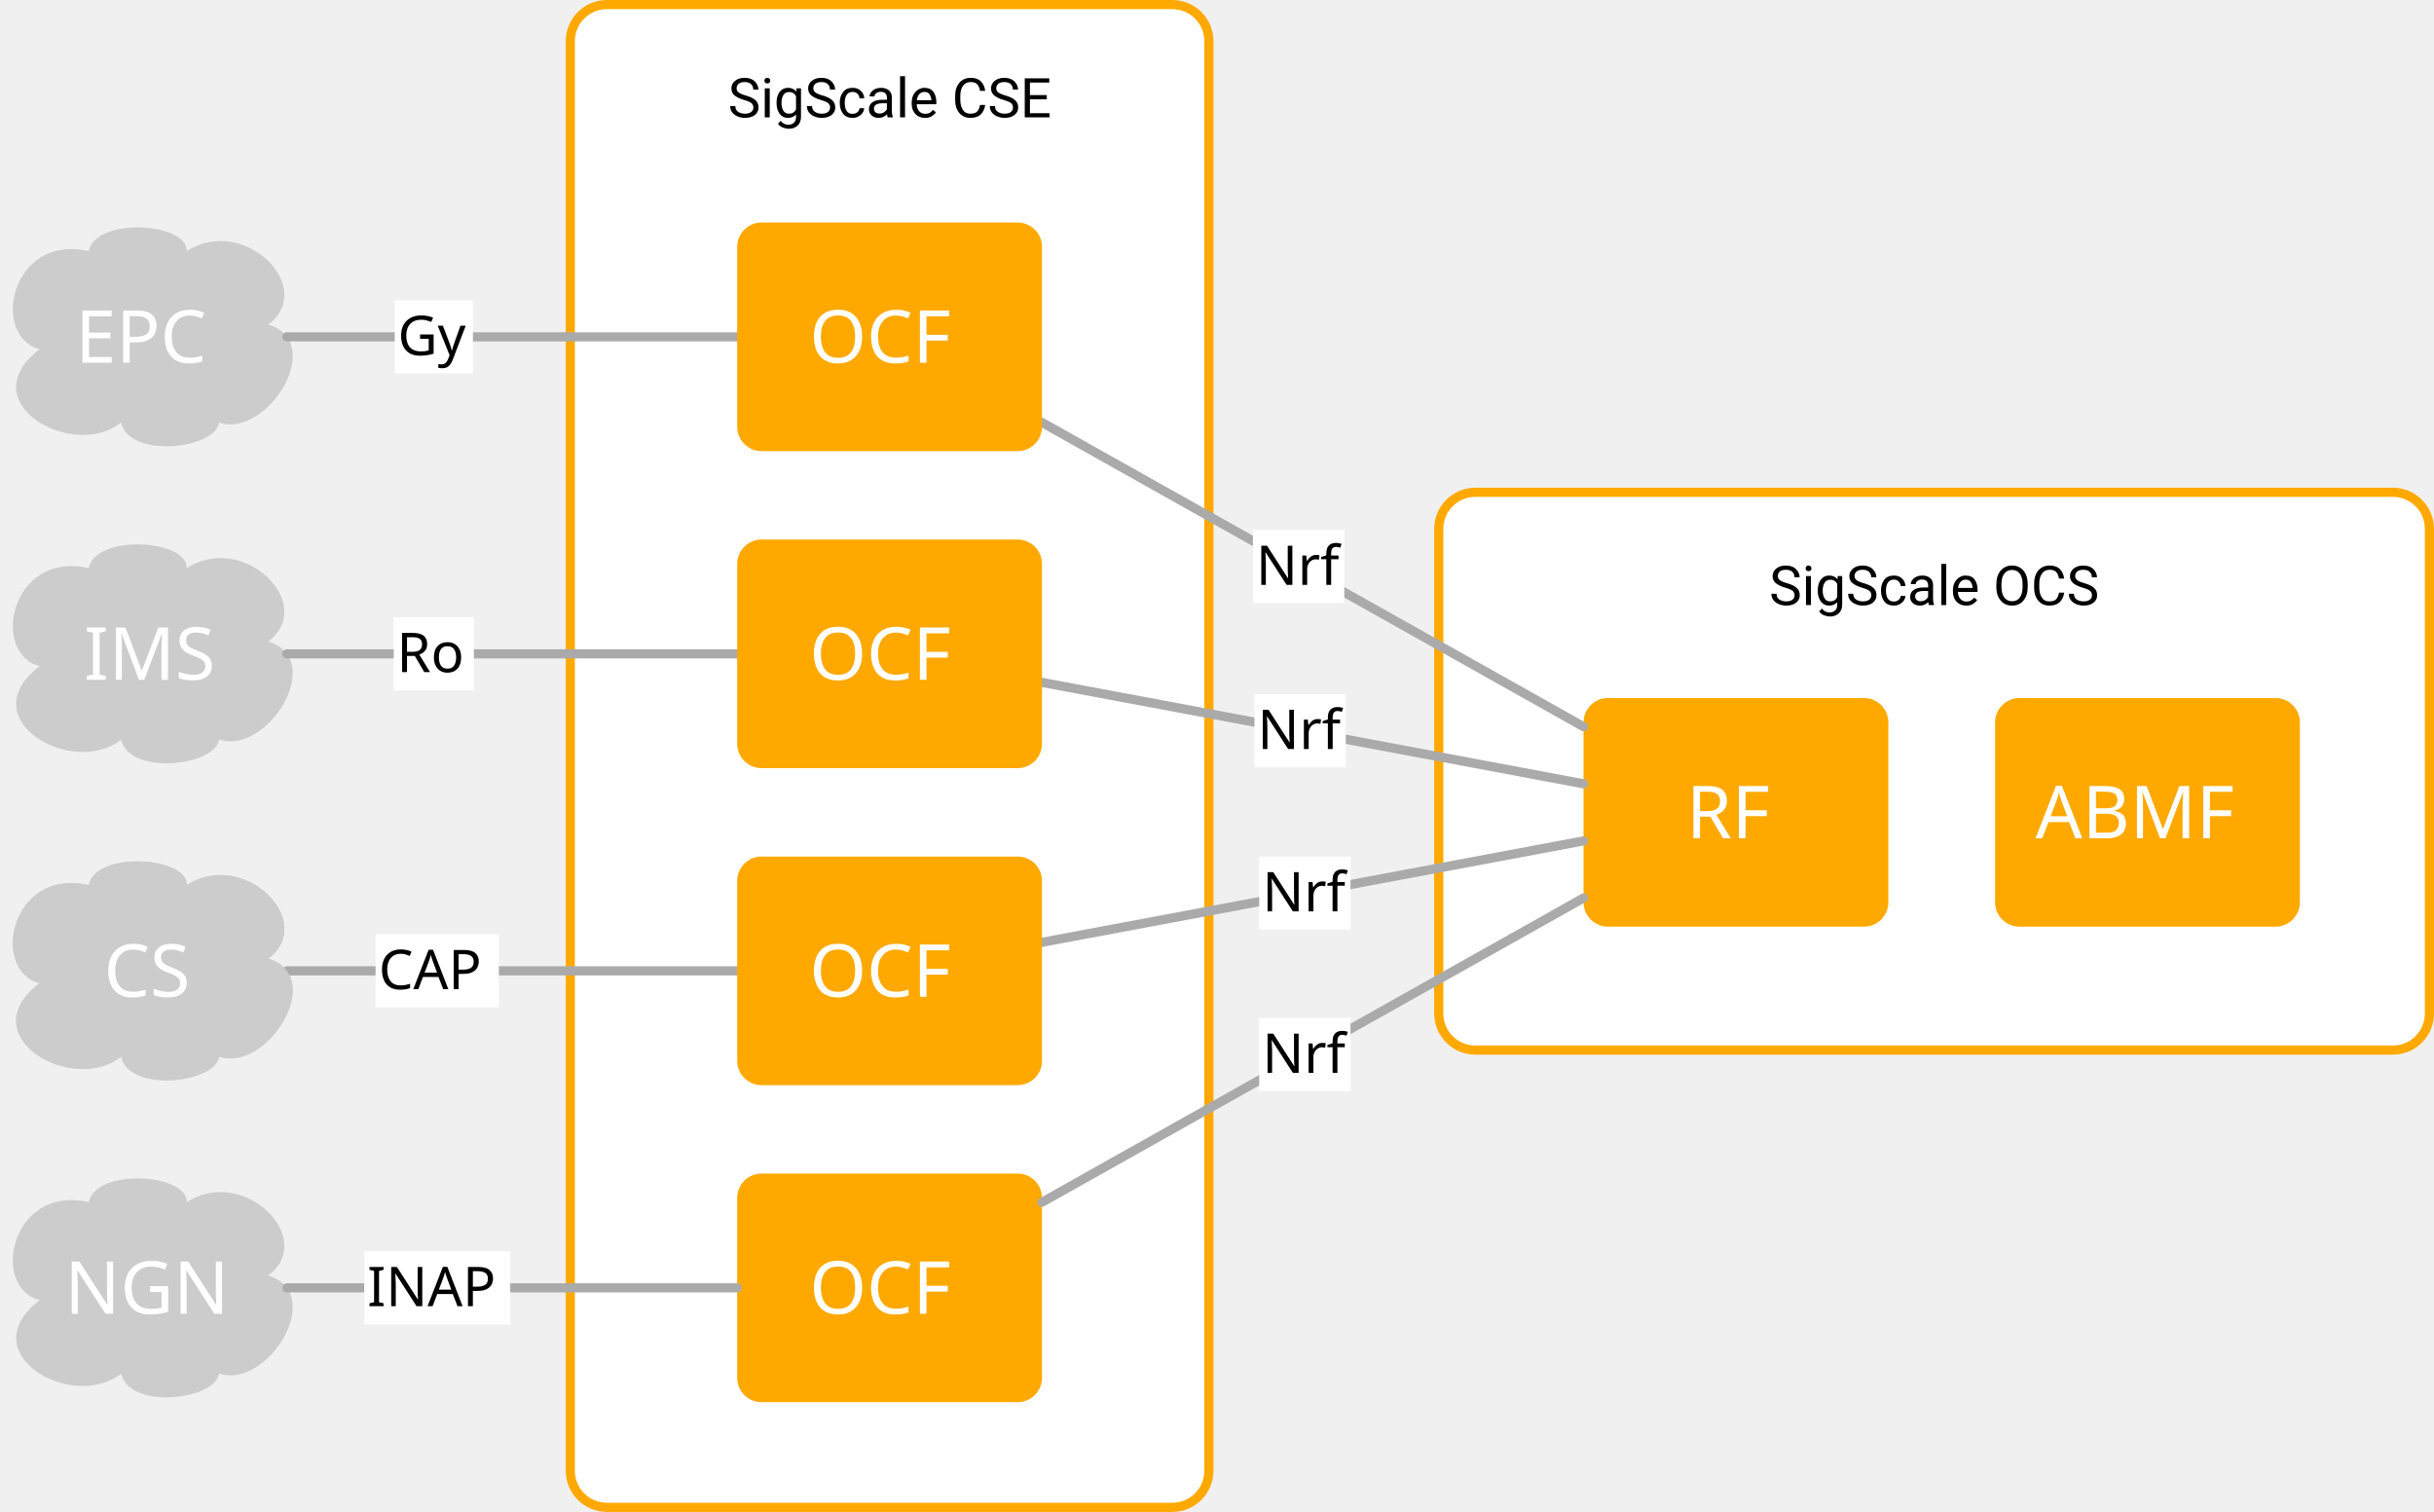
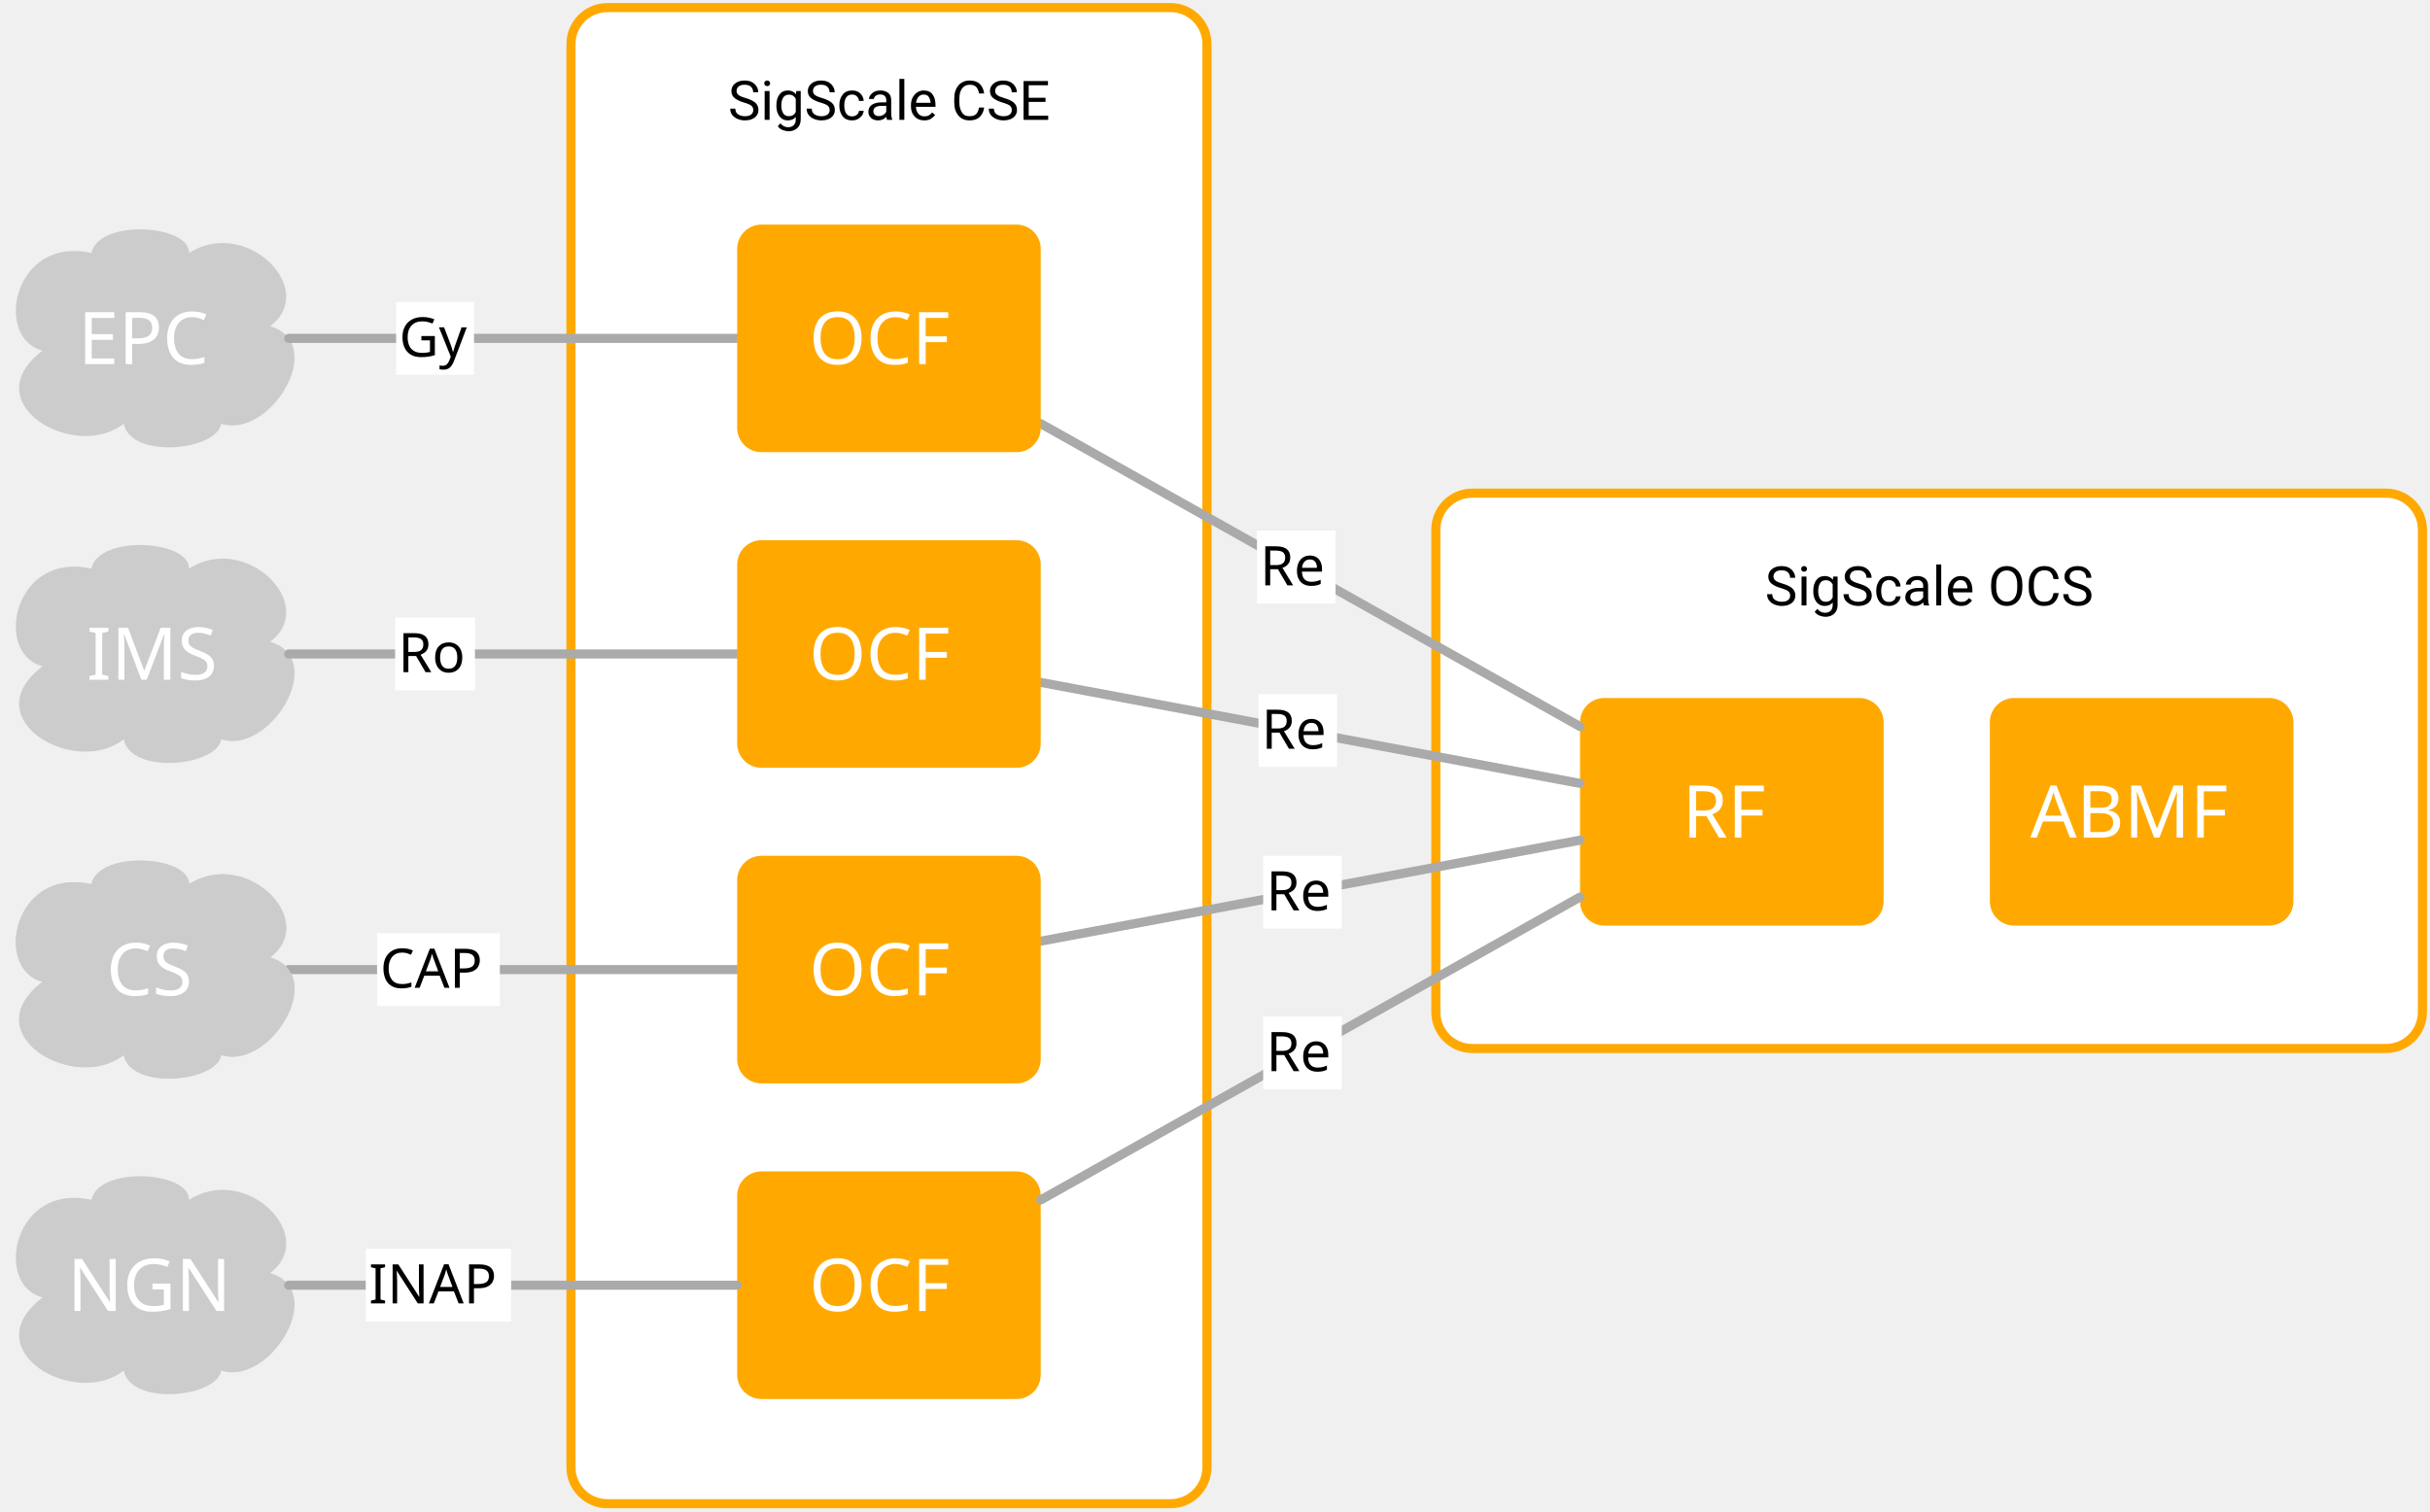
- <svg xmlns="http://www.w3.org/2000/svg" version="1.1" viewBox="266 604.5 798.5 496" width="798.5" height="496">
+ <svg xmlns="http://www.w3.org/2000/svg" version="1.1" viewBox="-277 -35.5 800.5 498" width="800.5" height="498">
  <defs />
-   <g id="CSE_Stacks" fill="none" stroke="none" fill-opacity="1" stroke-opacity="1" stroke-dasharray="none">
-     <g id="CSE_Stacks_Layer_1">
-       <g id="Graphic_26">
-         <path d="M 465.093 606 L 650.593 606 C 657.221 606 662.593 611.373 662.593 618 L 662.593 1087 C 662.593 1093.627 657.221 1099 650.593 1099 L 465.093 1099 C 458.466 1099 453.093 1093.627 453.093 1087 L 453.093 618 C 453.093 611.373 458.466 606 465.093 606 Z" fill="white" />
-         <path d="M 465.093 606 L 650.593 606 C 657.221 606 662.593 611.373 662.593 618 L 662.593 1087 C 662.593 1093.627 657.221 1099 650.593 1099 L 465.093 1099 C 458.466 1099 453.093 1093.627 453.093 1087 L 453.093 618 C 453.093 611.373 458.466 606 465.093 606 Z" stroke="#ffa900" stroke-linecap="round" stroke-linejoin="round" stroke-width="3" />
-         <text transform="translate(458.0933 626)" fill="black">
+   <g id="OCF_SLPs" fill="none" stroke="none" fill-opacity="1" stroke-opacity="1" stroke-dasharray="none">
+     <g id="OCF_SLPs_Layer_1">
+       <g id="Graphic_30">
+         <path d="M -76.907 -33 L 108.593 -33 C 115.221 -33 120.593 -27.627 120.593 -21 L 120.593 448 C 120.593 454.627 115.221 460 108.593 460 L -76.907 460 C -83.534 460 -88.907 454.627 -88.907 448 L -88.907 -21 C -88.907 -27.627 -83.534 -33 -76.907 -33 Z" fill="white" />
+         <path d="M -76.907 -33 L 108.593 -33 C 115.221 -33 120.593 -27.627 120.593 -21 L 120.593 448 C 120.593 454.627 115.221 460 108.593 460 L -76.907 460 C -83.534 460 -88.907 454.627 -88.907 448 L -88.907 -21 C -88.907 -27.627 -83.534 -33 -76.907 -33 Z" stroke="#ffa900" stroke-linecap="round" stroke-linejoin="round" stroke-width="3" />
+         <text transform="translate(-83.90666 -13)" fill="black">
          <tspan font-family="Roboto" font-size="18" fill="black" x="46.739" y="17">SigScale CSE</tspan>
        </text>
      </g>
-       <g id="Graphic_7">
-         <path d="M 750 766 L 1051 766 C 1057.627 766 1063 771.373 1063 778 L 1063 937 C 1063 943.627 1057.627 949 1051 949 L 750 949 C 743.373 949 738 943.627 738 937 L 738 778 C 738 771.373 743.373 766 750 766 Z" fill="white" />
-         <path d="M 750 766 L 1051 766 C 1057.627 766 1063 771.373 1063 778 L 1063 937 C 1063 943.627 1057.627 949 1051 949 L 750 949 C 743.373 949 738 943.627 738 937 L 738 778 C 738 771.373 743.373 766 750 766 Z" stroke="#ffa900" stroke-linecap="round" stroke-linejoin="round" stroke-width="3" />
-         <text transform="translate(743 786)" fill="black">
+       <g id="Graphic_29">
+         <path d="M 208 127 L 509 127 C 515.627 127 521 132.373 521 139 L 521 298 C 521 304.627 515.627 310 509 310 L 208 310 C 201.373 310 196 304.627 196 298 L 196 139 C 196 132.373 201.373 127 208 127 Z" fill="white" />
+         <path d="M 208 127 L 509 127 C 515.627 127 521 132.373 521 139 L 521 298 C 521 304.627 515.627 310 509 310 L 208 310 C 201.373 310 196 304.627 196 298 L 196 139 C 196 132.373 201.373 127 208 127 Z" stroke="#ffa900" stroke-linecap="round" stroke-linejoin="round" stroke-width="3" />
+         <text transform="translate(201 147)" fill="black">
          <tspan font-family="Roboto" font-size="18" fill="black" x="103.416" y="17">SigScale OCS</tspan>
        </text>
      </g>
-       <g id="Graphic_3">
-         <path d="M 793.5 833.5 L 877.5 833.5 C 881.918 833.5 885.5 837.082 885.5 841.5 L 885.5 900.5 C 885.5 904.918 881.918 908.5 877.5 908.5 L 793.5 908.5 C 789.082 908.5 785.5 904.918 785.5 900.5 L 785.5 841.5 C 785.5 837.082 789.082 833.5 793.5 833.5 Z" fill="#ffa900" />
-         <text transform="translate(790.5 856.5)" fill="white">
+       <g id="Graphic_28">
+         <path d="M 251.5 194.5 L 335.5 194.5 C 339.918 194.5 343.5 198.082 343.5 202.5 L 343.5 261.5 C 343.5 265.918 339.918 269.5 335.5 269.5 L 251.5 269.5 C 247.082 269.5 243.5 265.918 243.5 261.5 L 243.5 202.5 C 243.5 198.082 247.082 194.5 251.5 194.5 Z" fill="#ffa900" />
+         <text transform="translate(248.5 217.5)" fill="white">
          <tspan font-family="Montserrat" font-size="24" fill="white" x="28.728" y="23">RF</tspan>
        </text>
      </g>
-       <g id="Graphic_4">
-         <path d="M 928.5 833.5 L 1012.5 833.5 C 1016.918 833.5 1020.5 837.082 1020.5 841.5 L 1020.5 900.5 C 1020.5 904.918 1016.918 908.5 1012.5 908.5 L 928.5 908.5 C 924.082 908.5 920.5 904.918 920.5 900.5 L 920.5 841.5 C 920.5 837.082 924.082 833.5 928.5 833.5 Z" fill="#ffa900" />
-         <text transform="translate(925.5 856.5)" fill="white">
+       <g id="Graphic_27">
+         <path d="M 386.5 194.5 L 470.5 194.5 C 474.918 194.5 478.5 198.082 478.5 202.5 L 478.5 261.5 C 478.5 265.918 474.918 269.5 470.5 269.5 L 386.5 269.5 C 382.082 269.5 378.5 265.918 378.5 261.5 L 378.5 202.5 C 378.5 198.082 382.082 194.5 386.5 194.5 Z" fill="#ffa900" />
+         <text transform="translate(383.5 217.5)" fill="white">
          <tspan font-family="Montserrat" font-size="24" fill="white" x="8.292" y="23">ABMF</tspan>
        </text>
      </g>
-       <g id="Line_6">
-         <line x1="607.843" y1="743.092" x2="785.5" y2="842.908" stroke="#aaa" stroke-linecap="round" stroke-linejoin="round" stroke-width="3" />
+       <g id="Line_26">
+         <line x1="65.843" y1="104.092" x2="243.5" y2="203.908" stroke="#aaa" stroke-linecap="round" stroke-linejoin="round" stroke-width="3" />
      </g>
-       <g id="Graphic_5">
-         <rect x="677.037" y="778.383" width="29.954" height="24" fill="white" />
-         <text transform="translate(678.0373 779.3833)" fill="black">
-           <tspan font-family="Montserrat" font-size="18" fill="black" x="7727152e-19" y="17">Nrf</tspan>
+       <g id="Graphic_25">
+         <rect x="137.071" y="139.383" width="25.886" height="24" fill="white" />
+         <text transform="translate(138.0713 140.3833)" fill="black">
+           <tspan font-family="Montserrat" font-size="18" fill="black" x="0" y="17">Re</tspan>
+         </text>
+       </g>
+       <g id="Graphic_24">
+         <path d="M -262.963 80.028 C -279.125 76 -272.68 42.089 -246.898 47.875 C -244.506 36.596 -214.525 38.426 -214.721 47.875 C -195.922 35.79 -171.898 59.887 -188.012 71.972 C -168.676 77.831 -188.256 109.398 -204.125 104.125 C -205.395 112.914 -233.764 115.99 -236.254 104.125 C -252.318 116.796 -285.814 97.314 -262.963 80.028 Z" fill="#ccc" />
+         <text transform="translate(-256 61.5)" fill="white">
+           <tspan font-family="Montserrat" font-size="24" fill="white" x="4.728" y="23">EPC</tspan>
+         </text>
+       </g>
+       <g id="Graphic_23">
+         <path d="M -262.963 184.028 C -279.125 180 -272.68 146.089 -246.898 151.875 C -244.506 140.596 -214.525 142.427 -214.721 151.875 C -195.922 139.79 -171.898 163.887 -188.012 175.972 C -168.676 181.831 -188.256 213.398 -204.125 208.125 C -205.395 216.914 -233.764 219.99 -236.254 208.125 C -252.318 220.796 -285.814 201.314 -262.963 184.028 Z" fill="#ccc" />
+         <text transform="translate(-256 165.5)" fill="white">
+           <tspan font-family="Montserrat" font-size="24" fill="white" x="7.536" y="23">IMS</tspan>
+         </text>
+       </g>
+       <g id="Line_22">
+         <line x1="-181.889" y1="180" x2="-34.157" y2="180" stroke="#aaa" stroke-linecap="round" stroke-linejoin="round" stroke-width="3" />
+       </g>
+       <g id="Graphic_21">
+         <rect x="-146.836" y="168" width="26.3" height="24" fill="white" />
+         <text transform="translate(-145.8363 169)" fill="black">
+           <tspan font-family="Montserrat" font-size="18" fill="black" x="0" y="17">Ro</tspan>
+         </text>
+       </g>
+       <g id="Line_20">
+         <line x1="-181.889" y1="76" x2="-34.157" y2="76" stroke="#aaa" stroke-linecap="round" stroke-linejoin="round" stroke-width="3" />
+       </g>
+       <g id="Graphic_19">
+         <rect x="-146.513" y="64" width="25.67" height="24" fill="white" />
+         <text transform="translate(-145.5132 65)" fill="black">
+           <tspan font-family="Montserrat" font-size="18" fill="black" x="0" y="17">Gy</tspan>
+         </text>
+       </g>
+       <g id="Line_18">
+         <line x1="65.843" y1="189.364" x2="243.5" y2="222.636" stroke="#aaa" stroke-linecap="round" stroke-linejoin="round" stroke-width="3" />
+       </g>
+       <g id="Graphic_17">
+         <rect x="137.575" y="193.222" width="25.886" height="24" fill="white" />
+         <text transform="translate(138.5751 194.2221)" fill="black">
+           <tspan font-family="Montserrat" font-size="18" fill="black" x="0" y="17">Re</tspan>
+         </text>
+       </g>
+       <g id="Graphic_16">
+         <path d="M -262.963 288.028 C -279.125 284 -272.68 250.089 -246.898 255.875 C -244.506 244.596 -214.525 246.427 -214.721 255.875 C -195.922 243.79 -171.898 267.887 -188.012 279.972 C -168.676 285.831 -188.256 317.398 -204.125 312.125 C -205.395 320.914 -233.764 323.99 -236.254 312.125 C -252.318 324.796 -285.814 305.313 -262.963 288.028 Z" fill="#ccc" />
+         <text transform="translate(-256 269.5)" fill="white">
+           <tspan font-family="Montserrat" font-size="24" fill="white" x="14.04" y="23">CS</tspan>
+         </text>
+       </g>
+       <g id="Line_15">
+         <line x1="-181.889" y1="284" x2="-34.157" y2="284" stroke="#aaa" stroke-linecap="round" stroke-linejoin="round" stroke-width="3" />
+       </g>
+       <g id="Graphic_14">
+         <rect x="-152.783" y="272" width="40.448" height="24" fill="white" />
+         <text transform="translate(-151.7833 273)" fill="black">
+           <tspan font-family="Montserrat" font-size="18" fill="black" x="15987212e-20" y="17">CAP</tspan>
+         </text>
+       </g>
+       <g id="Line_13">
+         <line x1="65.843" y1="274.636" x2="243.5" y2="241.364" stroke="#aaa" stroke-linecap="round" stroke-linejoin="round" stroke-width="3" />
+       </g>
+       <g id="Graphic_12">
+         <rect x="139.125" y="246.488" width="25.886" height="24" fill="white" />
+         <text transform="translate(140.1246 247.4877)" fill="black">
+           <tspan font-family="Montserrat" font-size="18" fill="black" x="0" y="17">Re</tspan>
        </text>
      </g>
      <g id="Graphic_11">
-         <path d="M 279.037 719.028 C 262.875 715 269.32 681.089 295.102 686.875 C 297.494 675.596 327.475 677.427 327.279 686.875 C 346.078 674.79 370.102 698.887 353.988 710.972 C 373.324 716.831 353.744 748.398 337.875 743.125 C 336.605 751.914 308.236 754.99 305.746 743.125 C 289.682 755.796 256.186 736.313 279.037 719.028 Z" fill="#ccc" />
-         <text transform="translate(286 700.5)" fill="white">
-           <tspan font-family="Montserrat" font-size="24" fill="white" x="4.728" y="23">EPC</tspan>
-         </text>
-       </g>
-       <g id="Graphic_12">
-         <path d="M 279.037 823.028 C 262.875 819 269.32 785.089 295.102 790.875 C 297.494 779.596 327.475 781.427 327.279 790.875 C 346.078 778.79 370.102 802.887 353.988 814.972 C 373.324 820.831 353.744 852.398 337.875 847.125 C 336.605 855.914 308.236 858.99 305.746 847.125 C 289.682 859.796 256.186 840.313 279.037 823.028 Z" fill="#ccc" />
-         <text transform="translate(286 804.5)" fill="white">
-           <tspan font-family="Montserrat" font-size="24" fill="white" x="7.536" y="23">IMS</tspan>
-         </text>
-       </g>
-       <g id="Line_15">
-         <line x1="360.111" y1="819" x2="507.843" y2="819" stroke="#aaa" stroke-linecap="round" stroke-linejoin="round" stroke-width="3" />
-       </g>
-       <g id="Graphic_14">
-         <rect x="395.164" y="807" width="26.3" height="24" fill="white" />
-         <text transform="translate(396.1637 808)" fill="black">
-           <tspan font-family="Montserrat" font-size="18" fill="black" x="0" y="17">Ro</tspan>
-         </text>
-       </g>
-       <g id="Line_17">
-         <line x1="360.111" y1="715" x2="507.843" y2="715" stroke="#aaa" stroke-linecap="round" stroke-linejoin="round" stroke-width="3" />
-       </g>
-       <g id="Graphic_16">
-         <rect x="395.487" y="703" width="25.67" height="24" fill="white" />
-         <text transform="translate(396.4868 704)" fill="black">
-           <tspan font-family="Montserrat" font-size="18" fill="black" x="0" y="17">Gy</tspan>
-         </text>
-       </g>
-       <g id="Line_19">
-         <line x1="607.843" y1="828.364" x2="785.5" y2="861.636" stroke="#aaa" stroke-linecap="round" stroke-linejoin="round" stroke-width="3" />
-       </g>
-       <g id="Graphic_18">
-         <rect x="677.541" y="832.222" width="29.954" height="24" fill="white" />
-         <text transform="translate(678.5411 833.2221)" fill="black">
-           <tspan font-family="Montserrat" font-size="18" fill="black" x="7727152e-19" y="17">Nrf</tspan>
-         </text>
-       </g>
-       <g id="Graphic_21">
-         <path d="M 279.037 927.028 C 262.875 923 269.32 889.089 295.102 894.875 C 297.494 883.596 327.475 885.427 327.279 894.875 C 346.078 882.79 370.102 906.887 353.988 918.972 C 373.324 924.831 353.744 956.398 337.875 951.125 C 336.605 959.914 308.236 962.99 305.746 951.125 C 289.682 963.796 256.186 944.313 279.037 927.028 Z" fill="#ccc" />
-         <text transform="translate(286 908.5)" fill="white">
+         <path d="M -262.963 288.028 C -279.125 284 -272.68 250.089 -246.898 255.875 C -244.506 244.596 -214.525 246.427 -214.721 255.875 C -195.922 243.79 -171.898 267.887 -188.012 279.972 C -168.676 285.831 -188.256 317.398 -204.125 312.125 C -205.395 320.914 -233.764 323.99 -236.254 312.125 C -252.318 324.796 -285.814 305.313 -262.963 288.028 Z" fill="#ccc" />
+         <text transform="translate(-256 269.5)" fill="white">
          <tspan font-family="Montserrat" font-size="24" fill="white" x="14.04" y="23">CS</tspan>
        </text>
      </g>
-       <g id="Line_23">
-         <line x1="360.111" y1="923" x2="507.843" y2="923" stroke="#aaa" stroke-linecap="round" stroke-linejoin="round" stroke-width="3" />
-       </g>
-       <g id="Graphic_22">
-         <rect x="389.217" y="911" width="40.448" height="24" fill="white" />
-         <text transform="translate(390.2167 912)" fill="black">
-           <tspan font-family="Montserrat" font-size="18" fill="black" x="15987212e-20" y="17">CAP</tspan>
-         </text>
-       </g>
-       <g id="Line_25">
-         <line x1="607.843" y1="913.636" x2="785.5" y2="880.364" stroke="#aaa" stroke-linecap="round" stroke-linejoin="round" stroke-width="3" />
-       </g>
-       <g id="Graphic_24">
-         <rect x="679.091" y="885.488" width="29.954" height="24" fill="white" />
-         <text transform="translate(680.0906 886.4877)" fill="black">
-           <tspan font-family="Montserrat" font-size="18" fill="black" x="7727152e-19" y="17">Nrf</tspan>
-         </text>
-       </g>
-       <g id="Graphic_28">
-         <path d="M 279.037 927.028 C 262.875 923 269.32 889.089 295.102 894.875 C 297.494 883.596 327.475 885.427 327.279 894.875 C 346.078 882.79 370.102 906.887 353.988 918.972 C 373.324 924.831 353.744 956.398 337.875 951.125 C 336.605 959.914 308.236 962.99 305.746 951.125 C 289.682 963.796 256.186 944.313 279.037 927.028 Z" fill="#ccc" />
-         <text transform="translate(286 908.5)" fill="white">
-           <tspan font-family="Montserrat" font-size="24" fill="white" x="14.04" y="23">CS</tspan>
-         </text>
-       </g>
-       <g id="Graphic_2">
-         <path d="M 515.843 677.5 L 599.843 677.5 C 604.262 677.5 607.843 681.082 607.843 685.5 L 607.843 744.5 C 607.843 748.918 604.262 752.5 599.843 752.5 L 515.843 752.5 C 511.425 752.5 507.843 748.918 507.843 744.5 L 507.843 685.5 C 507.843 681.082 511.425 677.5 515.843 677.5 Z" fill="#ffa900" />
-         <text transform="translate(512.8433 700.5)" fill="white">
+       <g id="Graphic_10">
+         <path d="M -26.157 38.5 L 57.843 38.5 C 62.262 38.5 65.843 42.082 65.843 46.5 L 65.843 105.5 C 65.843 109.918 62.262 113.5 57.843 113.5 L -26.157 113.5 C -30.575 113.5 -34.157 109.918 -34.157 105.5 L -34.157 46.5 C -34.157 42.082 -30.575 38.5 -26.157 38.5 Z" fill="#ffa900" />
+         <text transform="translate(-29.15666 61.5)" fill="white">
          <tspan font-family="Montserrat" font-size="24" fill="white" x="18.708" y="23">OCF</tspan>
        </text>
      </g>
-       <g id="Graphic_13">
-         <path d="M 515.843 781.5 L 599.843 781.5 C 604.262 781.5 607.843 785.082 607.843 789.5 L 607.843 848.5 C 607.843 852.918 604.262 856.5 599.843 856.5 L 515.843 856.5 C 511.425 856.5 507.843 852.918 507.843 848.5 L 507.843 789.5 C 507.843 785.082 511.425 781.5 515.843 781.5 Z" fill="#ffa900" />
-         <text transform="translate(512.8433 804.5)" fill="white">
+       <g id="Graphic_9">
+         <path d="M -26.157 142.5 L 57.843 142.5 C 62.262 142.5 65.843 146.082 65.843 150.5 L 65.843 209.5 C 65.843 213.918 62.262 217.5 57.843 217.5 L -26.157 217.5 C -30.575 217.5 -34.157 213.918 -34.157 209.5 L -34.157 150.5 C -34.157 146.082 -30.575 142.5 -26.157 142.5 Z" fill="#ffa900" />
+         <text transform="translate(-29.15666 165.5)" fill="white">
          <tspan font-family="Montserrat" font-size="24" fill="white" x="18.708" y="23">OCF</tspan>
        </text>
      </g>
-       <g id="Graphic_20">
-         <path d="M 515.843 885.5 L 599.843 885.5 C 604.262 885.5 607.843 889.082 607.843 893.5 L 607.843 952.5 C 607.843 956.918 604.262 960.5 599.843 960.5 L 515.843 960.5 C 511.425 960.5 507.843 956.918 507.843 952.5 L 507.843 893.5 C 507.843 889.082 511.425 885.5 515.843 885.5 Z" fill="#ffa900" />
-         <text transform="translate(512.8433 908.5)" fill="white">
+       <g id="Graphic_8">
+         <path d="M -26.157 246.5 L 57.843 246.5 C 62.262 246.5 65.843 250.082 65.843 254.5 L 65.843 313.5 C 65.843 317.918 62.262 321.5 57.843 321.5 L -26.157 321.5 C -30.575 321.5 -34.157 317.918 -34.157 313.5 L -34.157 254.5 C -34.157 250.082 -30.575 246.5 -26.157 246.5 Z" fill="#ffa900" />
+         <text transform="translate(-29.15666 269.5)" fill="white">
          <tspan font-family="Montserrat" font-size="24" fill="white" x="18.708" y="23">OCF</tspan>
        </text>
      </g>
-       <g id="Graphic_30">
-         <path d="M 515.843 989.5 L 599.843 989.5 C 604.262 989.5 607.843 993.082 607.843 997.5 L 607.843 1056.5 C 607.843 1060.918 604.262 1064.5 599.843 1064.5 L 515.843 1064.5 C 511.425 1064.5 507.843 1060.918 507.843 1056.5 L 507.843 997.5 C 507.843 993.082 511.425 989.5 515.843 989.5 Z" fill="#ffa900" />
-         <text transform="translate(512.8433 1012.5)" fill="white">
+       <g id="Graphic_7">
+         <path d="M -26.157 350.5 L 57.843 350.5 C 62.262 350.5 65.843 354.082 65.843 358.5 L 65.843 417.5 C 65.843 421.918 62.262 425.5 57.843 425.5 L -26.157 425.5 C -30.575 425.5 -34.157 421.918 -34.157 417.5 L -34.157 358.5 C -34.157 354.082 -30.575 350.5 -26.157 350.5 Z" fill="#ffa900" />
+         <text transform="translate(-29.15666 373.5)" fill="white">
          <tspan font-family="Montserrat" font-size="24" fill="white" x="18.708" y="23">OCF</tspan>
        </text>
      </g>
-       <g id="Graphic_29">
-         <path d="M 279.037 1031.028 C 262.875 1027 269.32 993.089 295.102 998.875 C 297.494 987.596 327.475 989.427 327.279 998.875 C 346.078 986.79 370.102 1010.887 353.988 1022.972 C 373.324 1028.831 353.744 1060.398 337.875 1055.125 C 336.605 1063.914 308.236 1066.99 305.746 1055.125 C 289.682 1067.796 256.186 1048.313 279.037 1031.028 Z" fill="#ccc" />
-         <text transform="translate(286 1012.5)" fill="white">
+       <g id="Graphic_6">
+         <path d="M -262.963 392.028 C -279.125 388 -272.68 354.089 -246.898 359.875 C -244.506 348.596 -214.525 350.426 -214.721 359.875 C -195.922 347.79 -171.898 371.887 -188.012 383.972 C -168.676 389.831 -188.256 421.398 -204.125 416.125 C -205.395 424.914 -233.764 427.99 -236.254 416.125 C -252.318 428.796 -285.814 409.313 -262.963 392.028 Z" fill="#ccc" />
+         <text transform="translate(-256 373.5)" fill="white">
          <tspan font-family="Montserrat" font-size="24" fill="white" x="1.212" y="23">NGN</tspan>
        </text>
      </g>
-       <g id="Line_32">
-         <line x1="360.111" y1="1027" x2="507.843" y2="1027" stroke="#aaa" stroke-linecap="round" stroke-linejoin="round" stroke-width="3" />
+       <g id="Line_5">
+         <line x1="-181.889" y1="388" x2="-34.157" y2="388" stroke="#aaa" stroke-linecap="round" stroke-linejoin="round" stroke-width="3" />
      </g>
-       <g id="Graphic_31">
-         <rect x="385.491" y="1015" width="47.9" height="24" fill="white" />
-         <text transform="translate(386.4907 1016)" fill="black">
+       <g id="Graphic_4">
+         <rect x="-156.509" y="376" width="47.9" height="24" fill="white" />
+         <text transform="translate(-155.5093 377)" fill="black">
          <tspan font-family="Montserrat" font-size="18" fill="black" x="7283063e-19" y="17">INAP</tspan>
        </text>
      </g>
-       <g id="Line_36">
-         <line x1="607.843" y1="998.908" x2="785.5" y2="899.092" stroke="#aaa" stroke-linecap="round" stroke-linejoin="round" stroke-width="3" />
+       <g id="Line_3">
+         <line x1="65.843" y1="359.908" x2="243.5" y2="260.092" stroke="#aaa" stroke-linecap="round" stroke-linejoin="round" stroke-width="3" />
      </g>
-       <g id="Graphic_35">
-         <rect x="679.091" y="938.463" width="29.954" height="24" fill="white" />
-         <text transform="translate(680.0906 939.4631)" fill="black">
-           <tspan font-family="Montserrat" font-size="18" fill="black" x="7727152e-19" y="17">Nrf</tspan>
+       <g id="Graphic_2">
+         <rect x="139.125" y="299.463" width="25.886" height="24" fill="white" />
+         <text transform="translate(140.1246 300.4631)" fill="black">
+           <tspan font-family="Montserrat" font-size="18" fill="black" x="0" y="17">Re</tspan>
        </text>
      </g>
    </g>
  </g>
</svg>
